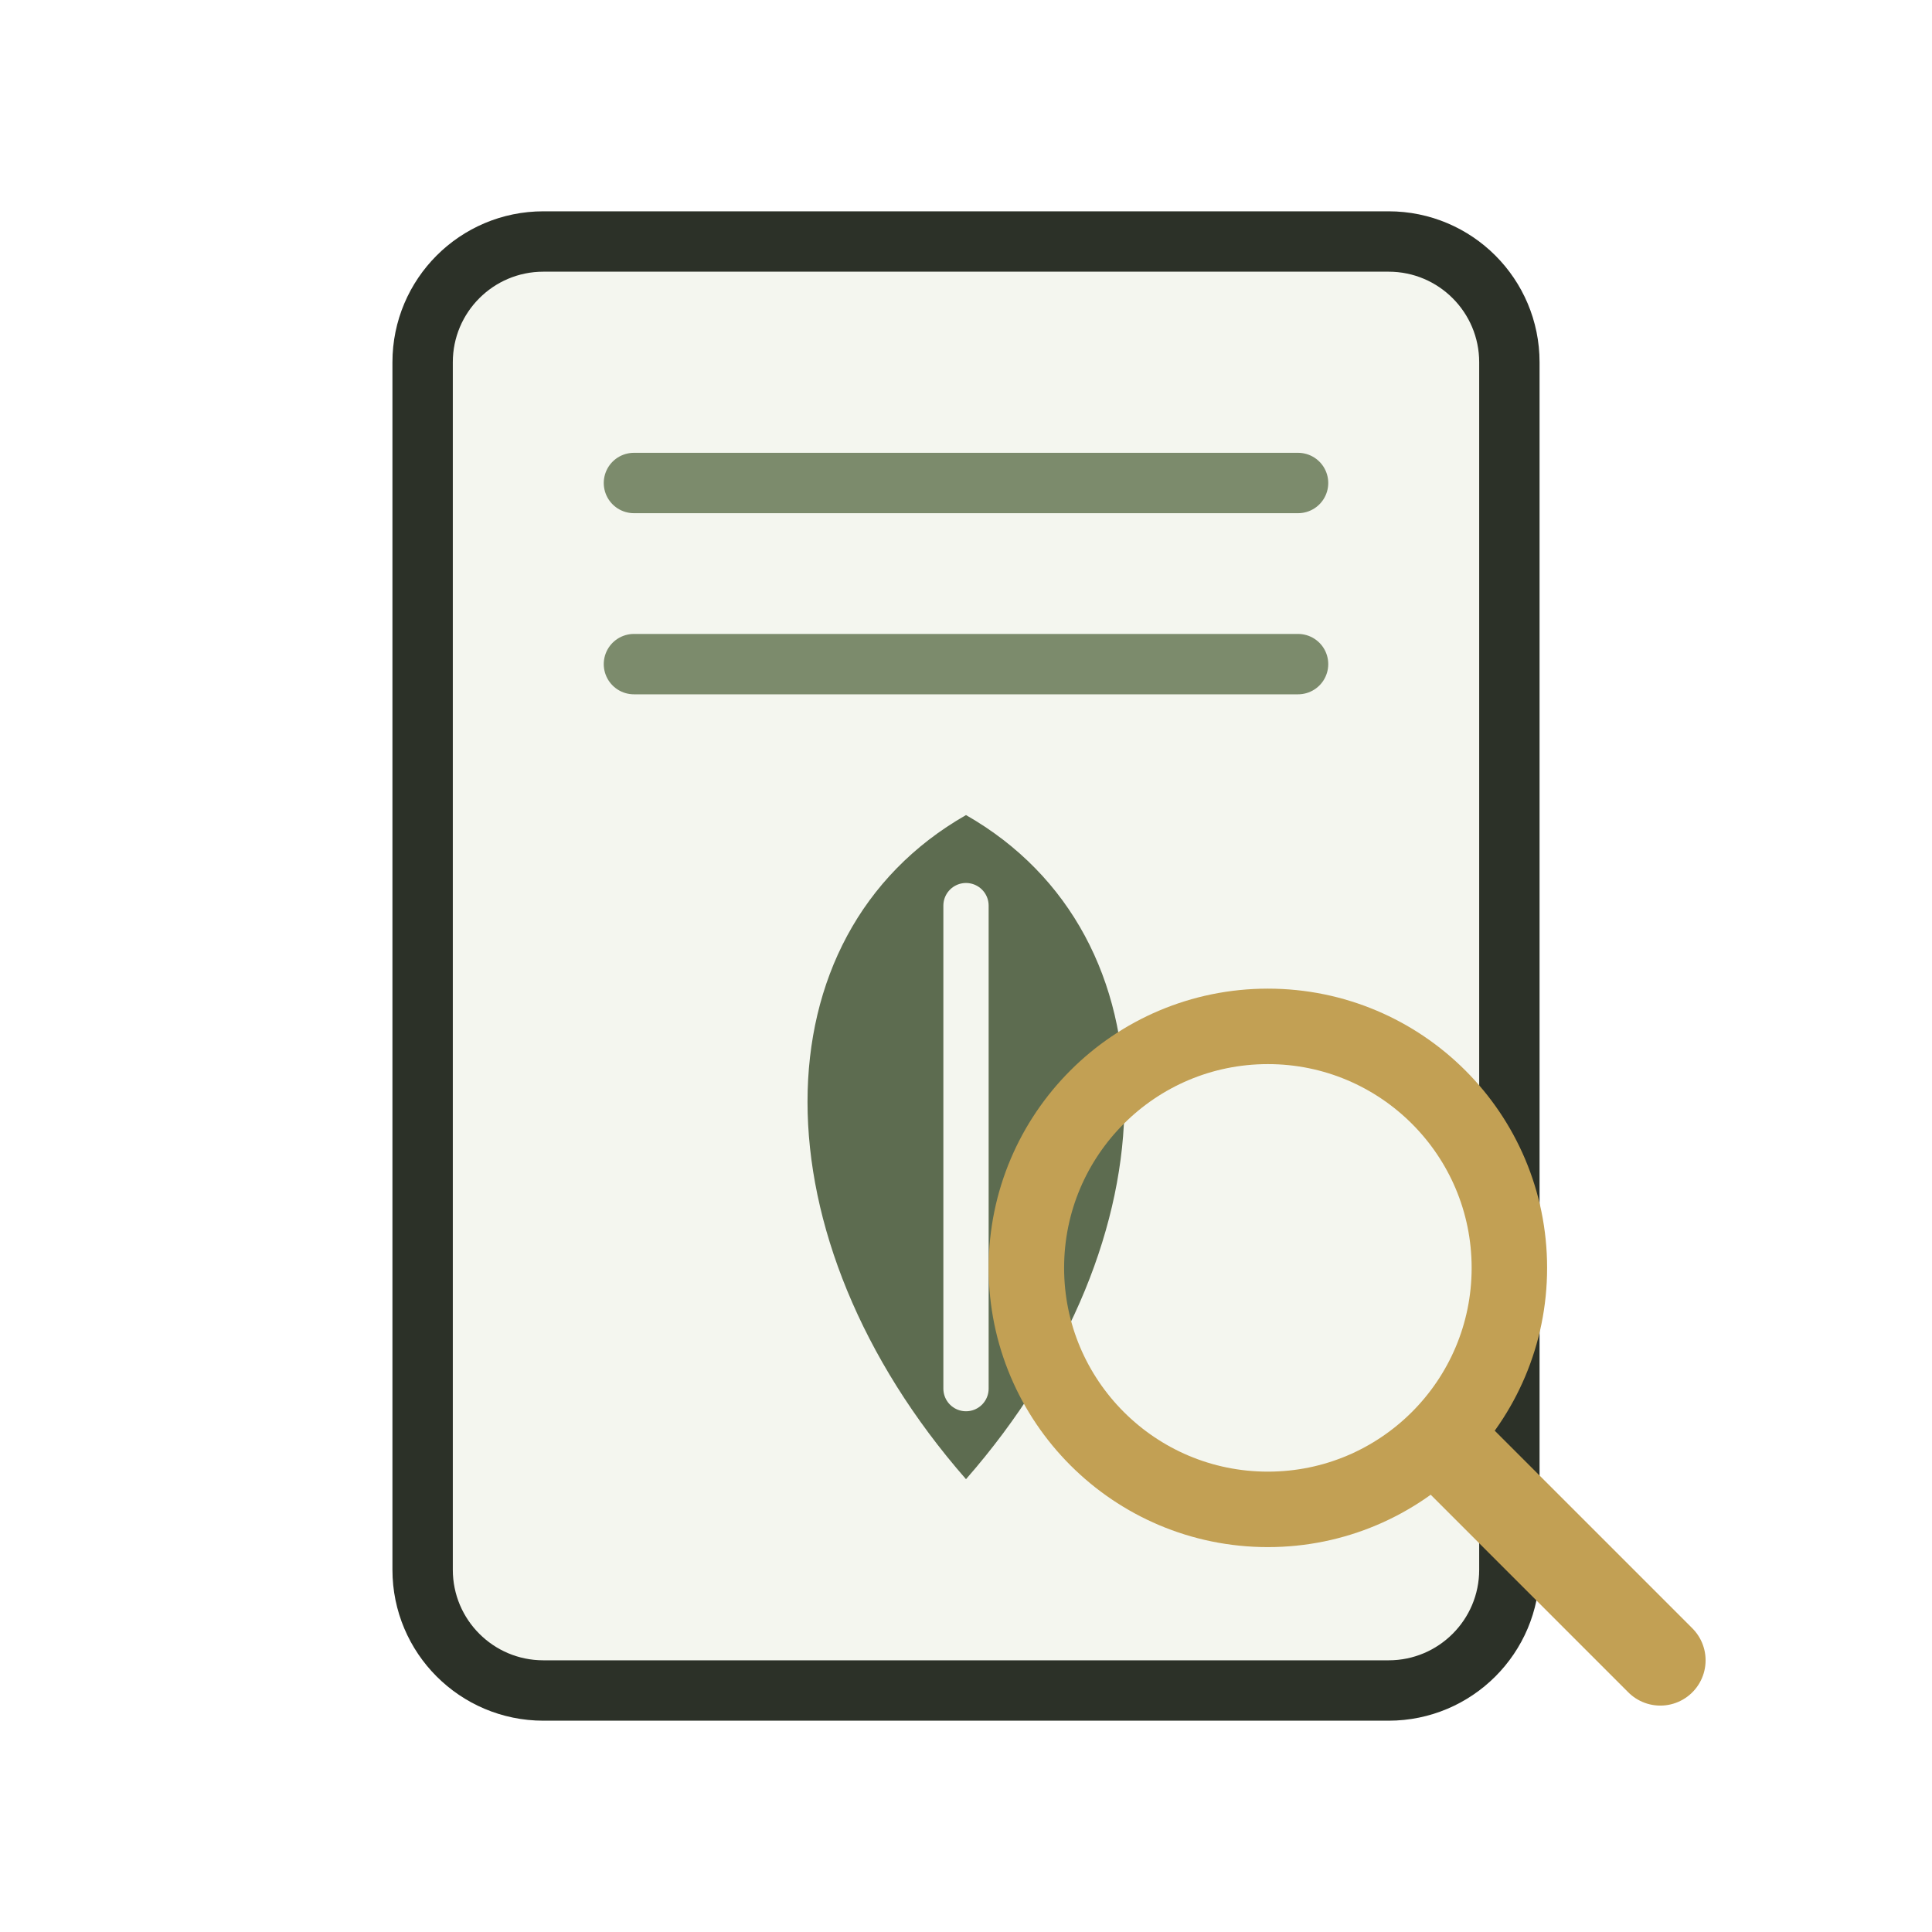
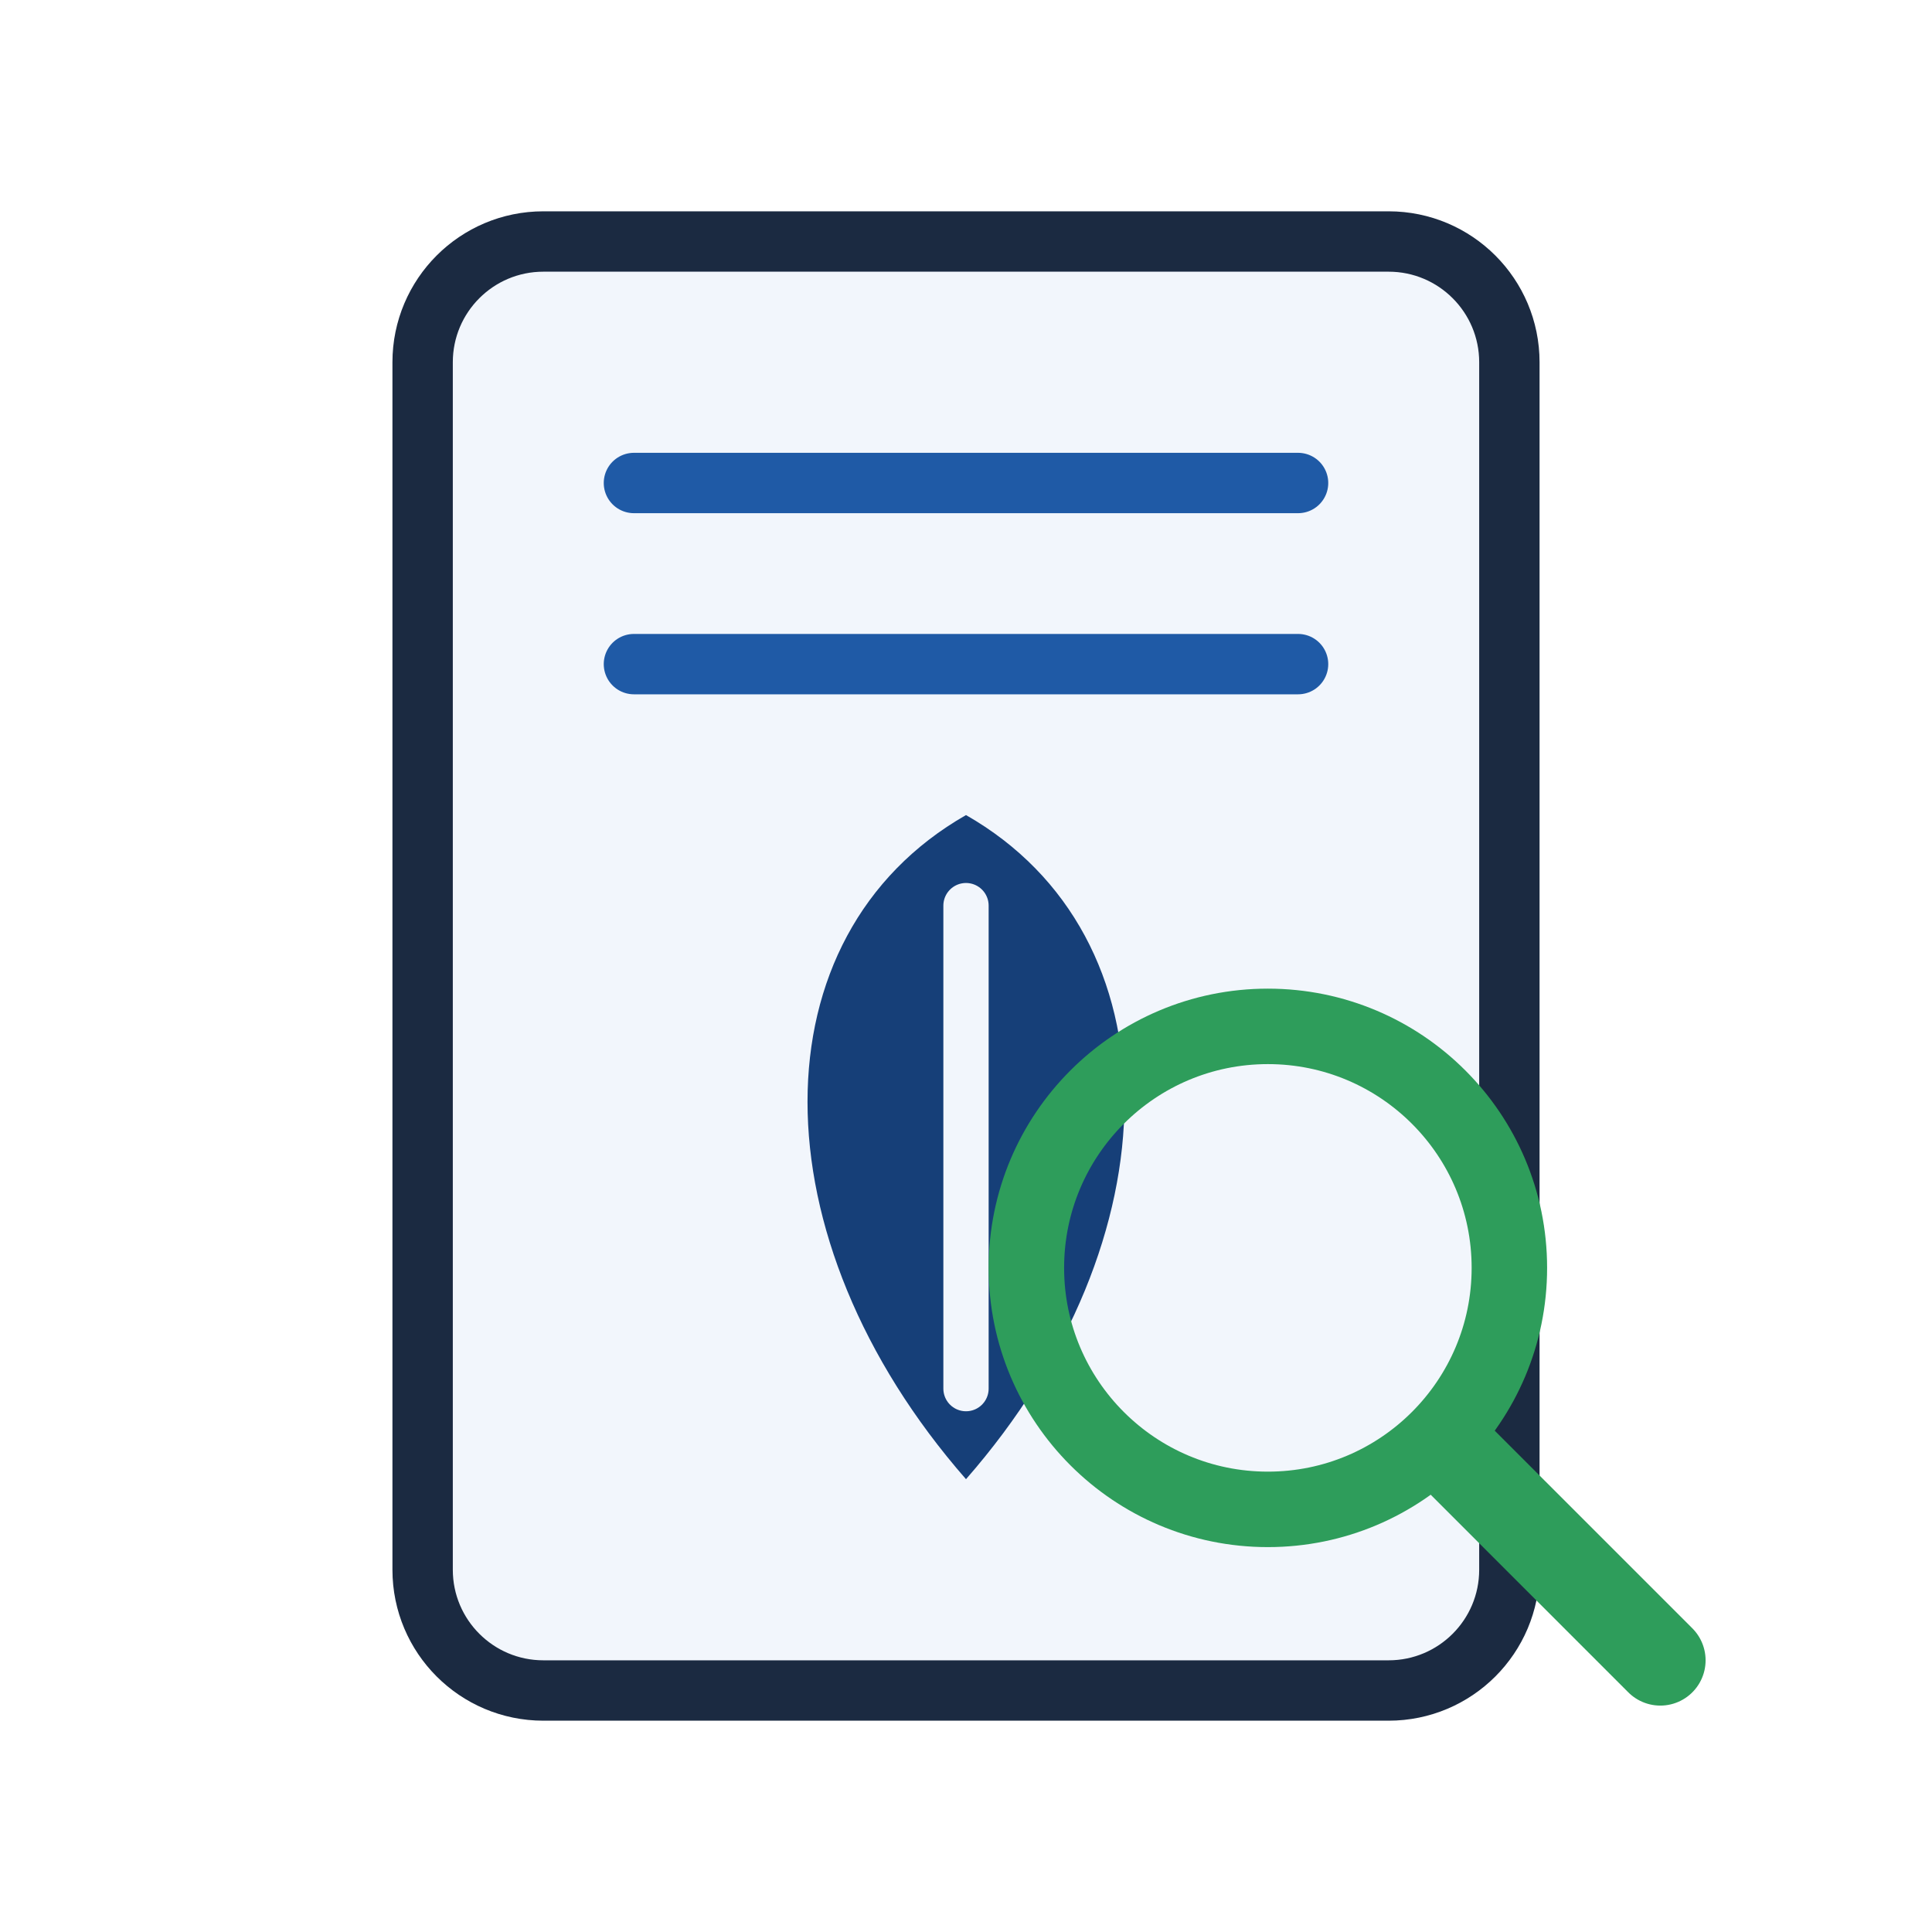
<svg xmlns="http://www.w3.org/2000/svg" viewBox="0 0 64 64">
-   <rect x="14" y="8" width="36" height="48" rx="4" fill="#F4F6EF" stroke="#2C3128" stroke-width="2" />
-   <line x1="21" y1="16" x2="43" y2="16" stroke="#7C8B6C" stroke-width="2" stroke-linecap="round" />
-   <line x1="21" y1="22" x2="43" y2="22" stroke="#7C8B6C" stroke-width="2" stroke-linecap="round" />
-   <path d="M32 27 C 25 31, 25 41, 32 49 C 39 41, 39 31, 32 27 Z" fill="#5D6C50" />
-   <line x1="32" y1="30" x2="32" y2="46" stroke="#F4F6EF" stroke-width="1.5" stroke-linecap="round" />
-   <circle cx="42" cy="42" r="8" fill="none" stroke="#C2A054" stroke-width="2.5" />
-   <line x1="48" y1="48" x2="55" y2="55" stroke="#C2A054" stroke-width="3" stroke-linecap="round" />
+   <rect x="14" y="8" width="36" height="48" rx="4" fill="#F2F6FC" stroke="#1B2A41" stroke-width="2" />
+   <line x1="21" y1="16" x2="43" y2="16" stroke="#1F5AA6" stroke-width="2" stroke-linecap="round" />
+   <line x1="21" y1="22" x2="43" y2="22" stroke="#1F5AA6" stroke-width="2" stroke-linecap="round" />
+   <path d="M32 27 C 25 31, 25 41, 32 49 C 39 41, 39 31, 32 27 Z" fill="#163F78" />
+   <line x1="32" y1="30" x2="32" y2="46" stroke="#F2F6FC" stroke-width="1.5" stroke-linecap="round" />
+   <circle cx="42" cy="42" r="8" fill="none" stroke="#2E9D5B" stroke-width="2.5" />
+   <line x1="48" y1="48" x2="55" y2="55" stroke="#2E9D5B" stroke-width="3" stroke-linecap="round" />
</svg>
